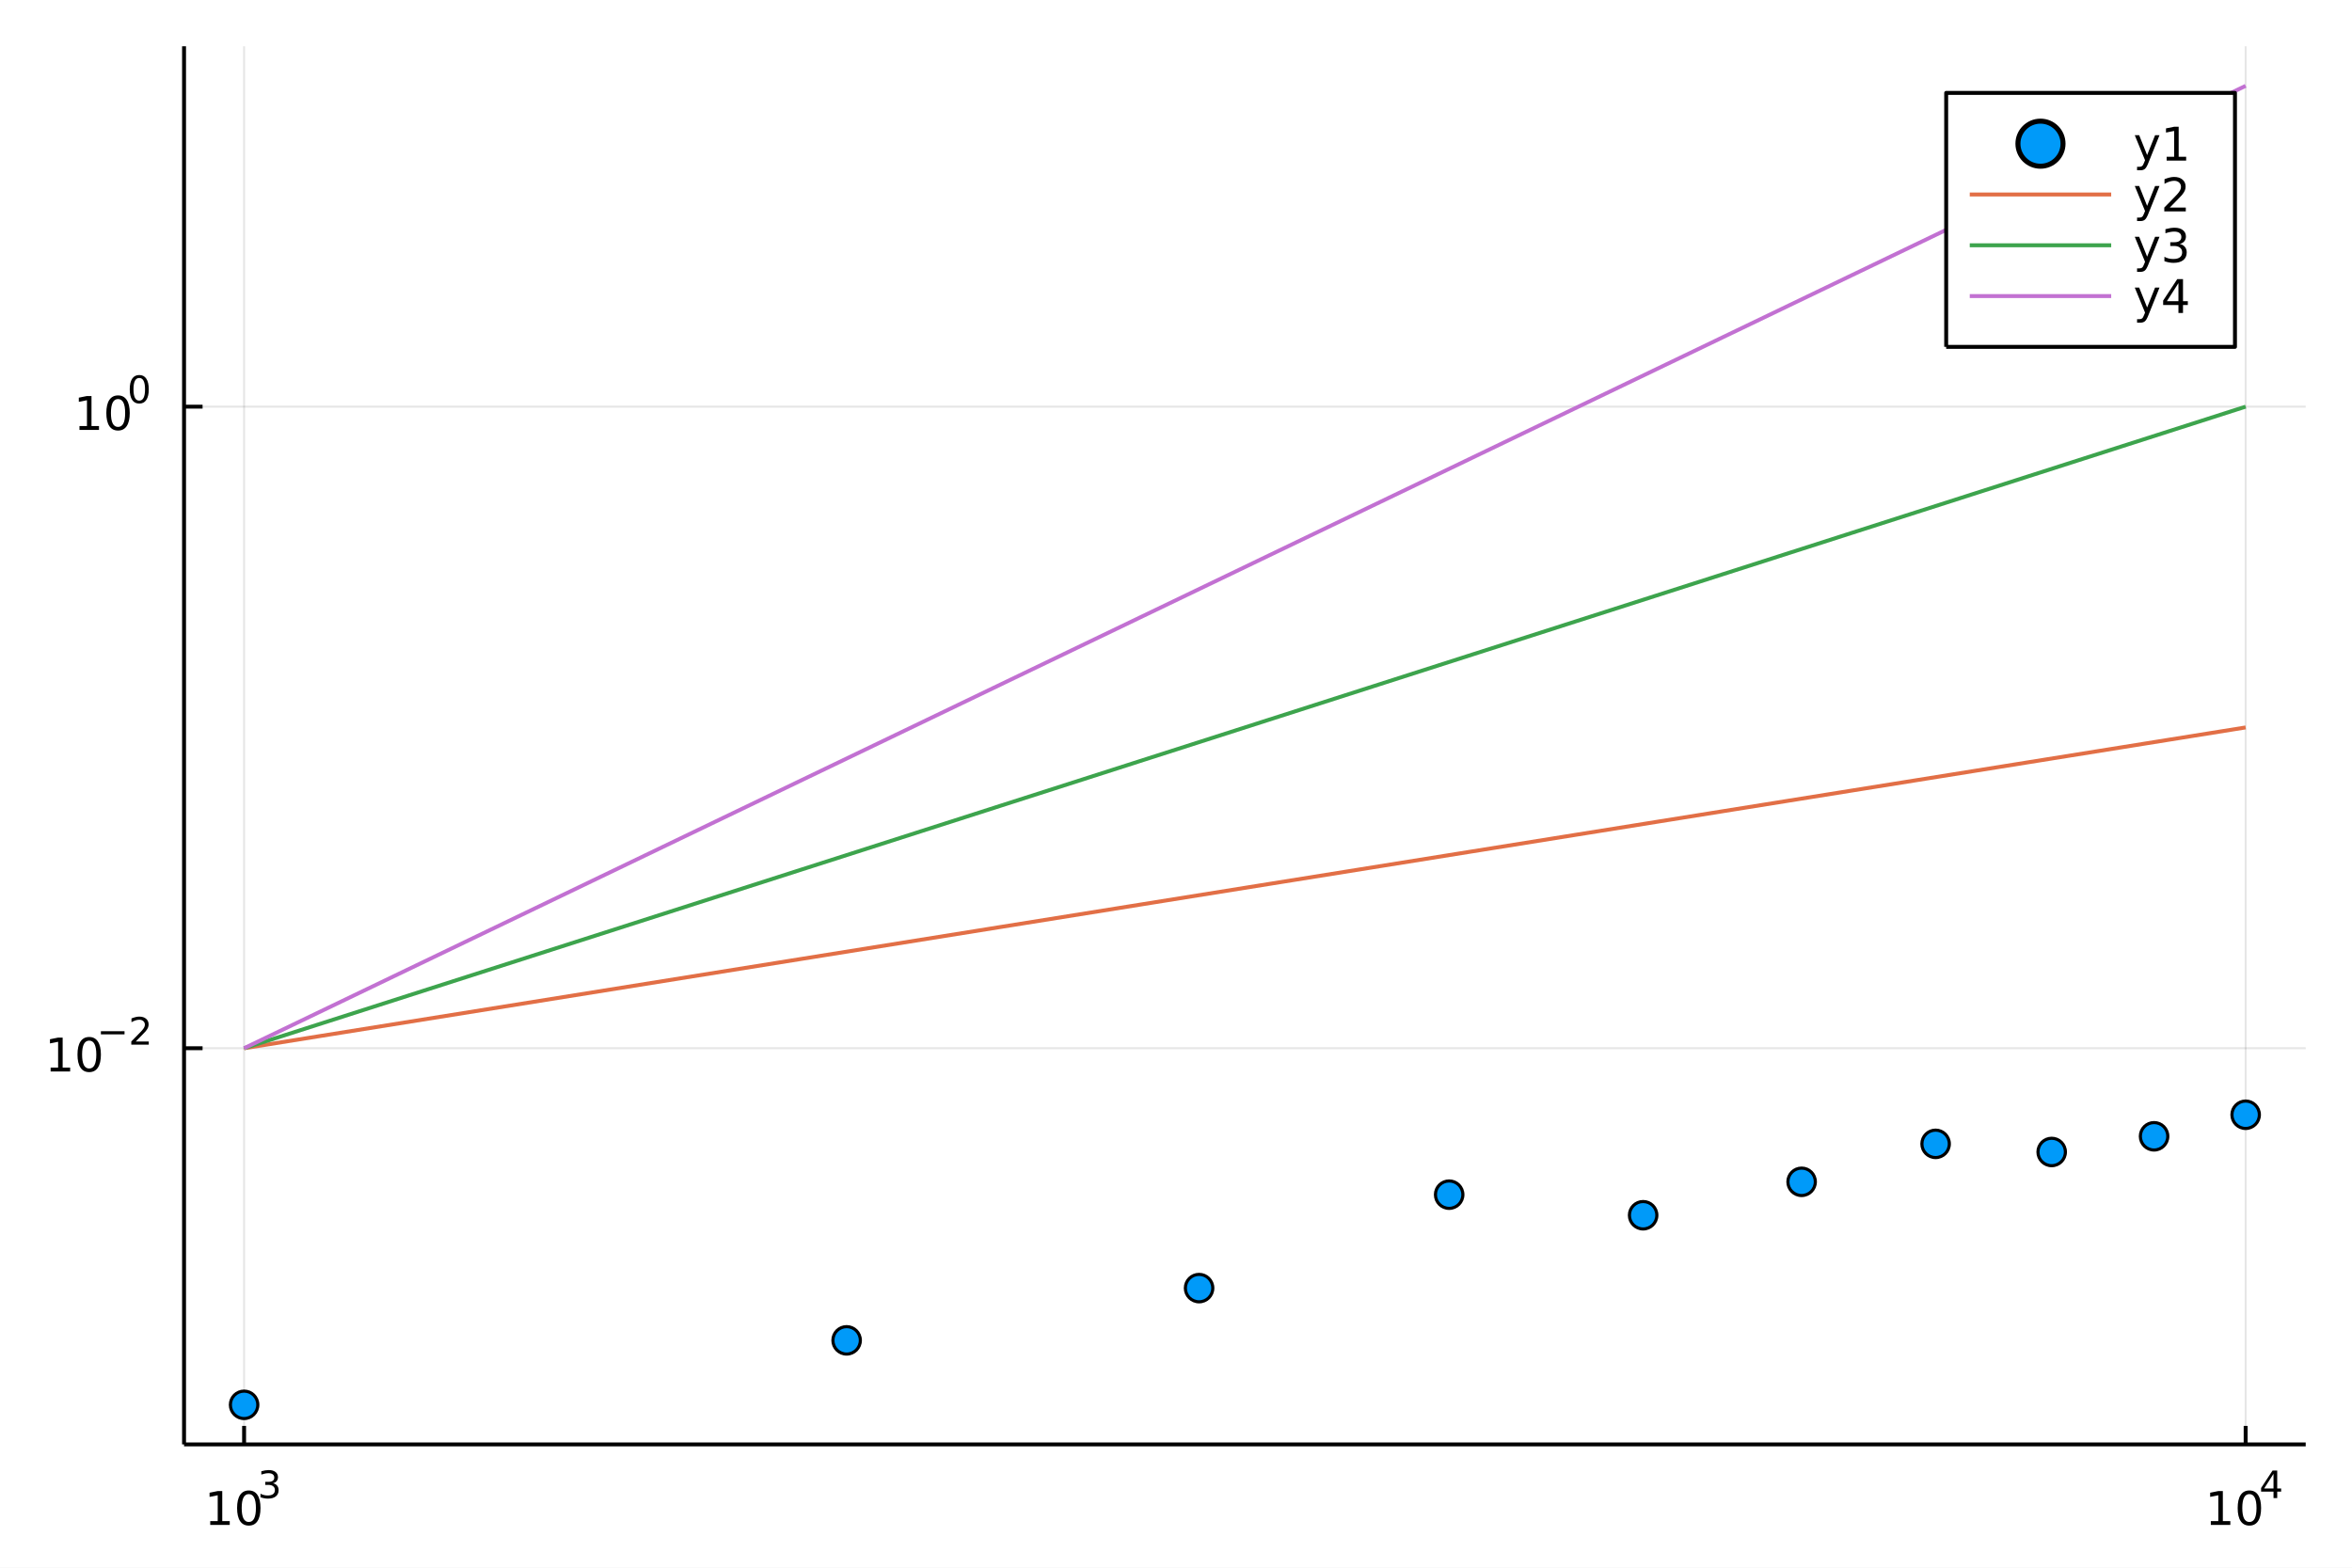
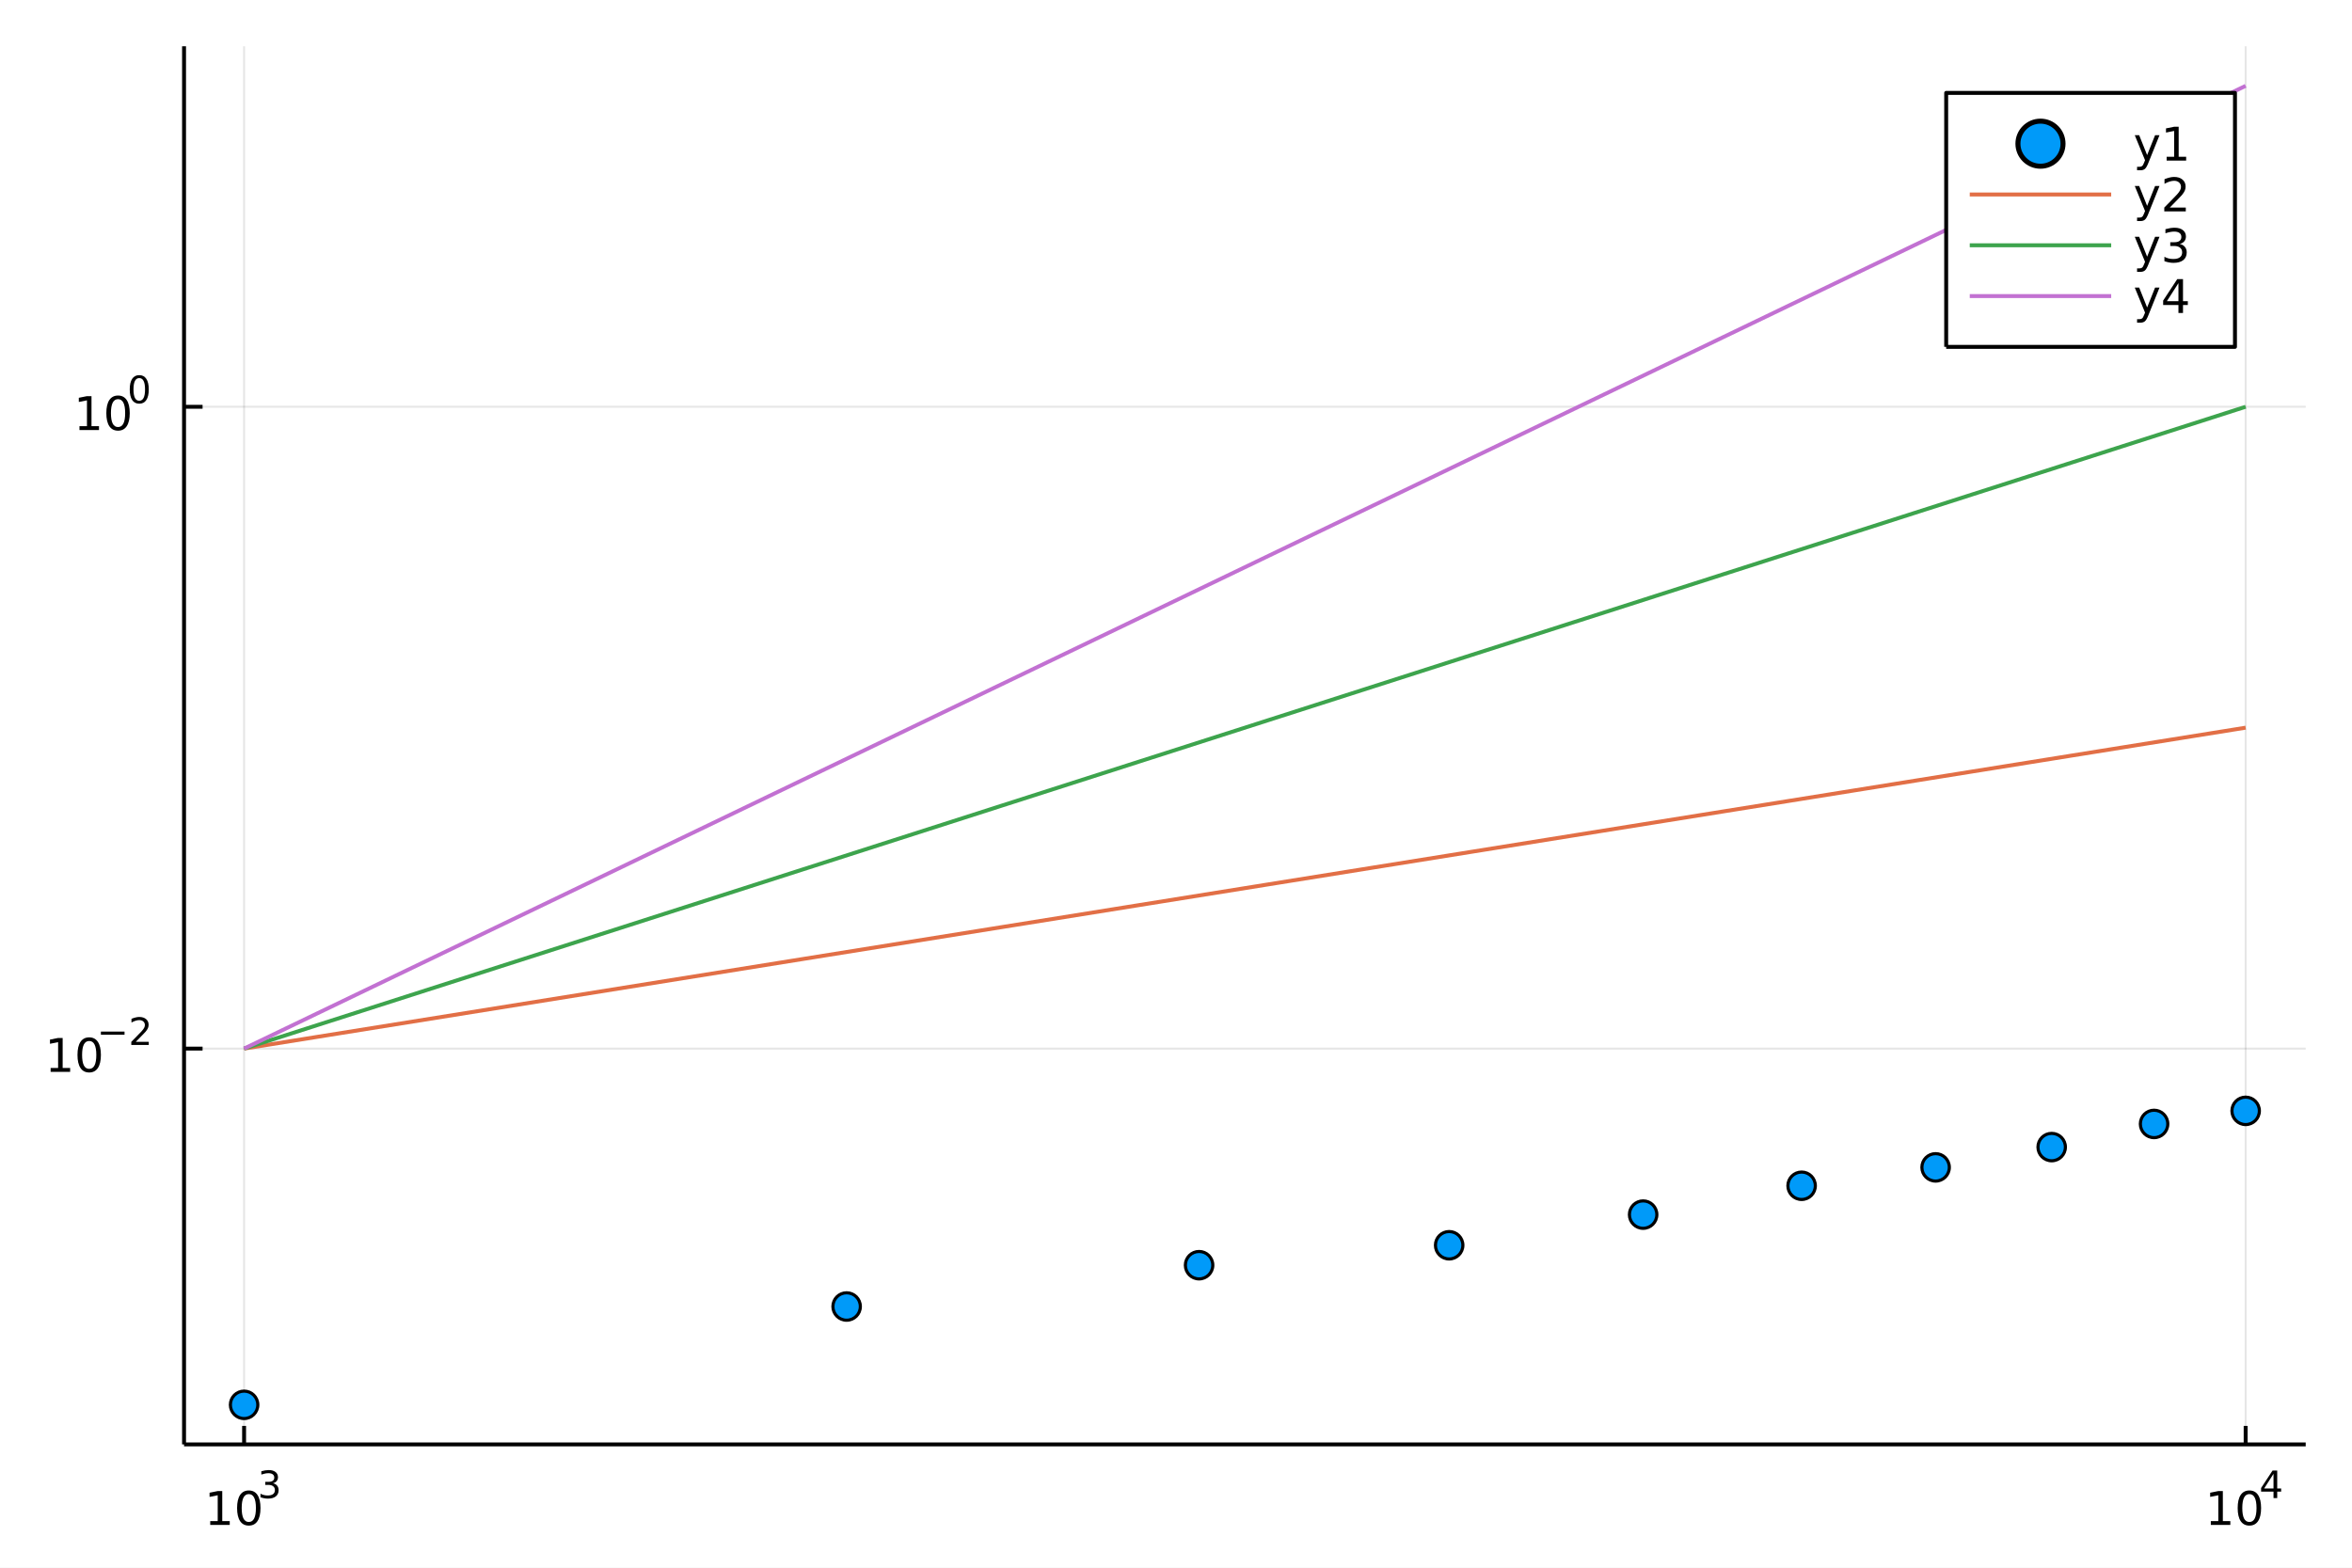
<svg xmlns="http://www.w3.org/2000/svg" width="600" height="400" viewBox="0 0 2400 1600">
  <defs>
    <clipPath id="clip550">
      <rect x="0" y="0" width="2400" height="1600" />
    </clipPath>
  </defs>
  <path clip-path="url(#clip550)" d=" M0 1600 L2400 1600 L2400 0 L0 0  Z   " fill="#ffffff" fill-rule="evenodd" fill-opacity="1" />
  <defs>
    <clipPath id="clip551">
      <rect x="480" y="0" width="1681" height="1600" />
    </clipPath>
  </defs>
  <path clip-path="url(#clip550)" d=" M187.803 1474.16 L2352.76 1474.16 L2352.76 47.244 L187.803 47.244  Z   " fill="#ffffff" fill-rule="evenodd" fill-opacity="1" />
  <defs>
    <clipPath id="clip552">
      <rect x="187" y="47" width="2166" height="1428" />
    </clipPath>
  </defs>
  <polyline clip-path="url(#clip552)" style="stroke:#000000; stroke-linecap:butt; stroke-linejoin:round; stroke-width:2; stroke-opacity:0.1; fill:none" points="   249.075,1474.16 249.075,47.244    " />
  <polyline clip-path="url(#clip552)" style="stroke:#000000; stroke-linecap:butt; stroke-linejoin:round; stroke-width:2; stroke-opacity:0.1; fill:none" points="   2291.48,1474.16 2291.48,47.244    " />
  <polyline clip-path="url(#clip550)" style="stroke:#000000; stroke-linecap:butt; stroke-linejoin:round; stroke-width:4; stroke-opacity:1; fill:none" points="   187.803,1474.16 2352.76,1474.16    " />
  <polyline clip-path="url(#clip550)" style="stroke:#000000; stroke-linecap:butt; stroke-linejoin:round; stroke-width:4; stroke-opacity:1; fill:none" points="   249.075,1474.16 249.075,1455.27    " />
  <polyline clip-path="url(#clip550)" style="stroke:#000000; stroke-linecap:butt; stroke-linejoin:round; stroke-width:4; stroke-opacity:1; fill:none" points="   2291.48,1474.16 2291.48,1455.27    " />
  <path clip-path="url(#clip550)" d="M214.519 1552.44 L222.158 1552.44 L222.158 1526.07 L213.848 1527.74 L213.848 1523.48 L222.112 1521.81 L226.788 1521.81 L226.788 1552.44 L234.426 1552.44 L234.426 1556.37 L214.519 1556.37 L214.519 1552.44 Z" fill="#000000" fill-rule="evenodd" fill-opacity="1" />
  <path clip-path="url(#clip550)" d="M253.871 1524.89 Q250.26 1524.89 248.431 1528.46 Q246.625 1532 246.625 1539.13 Q246.625 1546.23 248.431 1549.8 Q250.26 1553.34 253.871 1553.34 Q257.505 1553.34 259.311 1549.8 Q261.139 1546.23 261.139 1539.13 Q261.139 1532 259.311 1528.46 Q257.505 1524.89 253.871 1524.89 M253.871 1521.19 Q259.681 1521.19 262.736 1525.79 Q265.815 1530.38 265.815 1539.13 Q265.815 1547.85 262.736 1552.46 Q259.681 1557.04 253.871 1557.04 Q248.061 1557.04 244.982 1552.46 Q241.926 1547.85 241.926 1539.13 Q241.926 1530.38 244.982 1525.79 Q248.061 1521.19 253.871 1521.19 Z" fill="#000000" fill-rule="evenodd" fill-opacity="1" />
  <path clip-path="url(#clip550)" d="M278.51 1513.82 Q281.237 1514.4 282.761 1516.25 Q284.303 1518.09 284.303 1520.8 Q284.303 1524.96 281.444 1527.23 Q278.586 1529.51 273.319 1529.51 Q271.551 1529.51 269.671 1529.15 Q267.809 1528.81 265.815 1528.12 L265.815 1524.45 Q267.395 1525.37 269.276 1525.84 Q271.157 1526.31 273.207 1526.31 Q276.78 1526.31 278.642 1524.9 Q280.523 1523.49 280.523 1520.8 Q280.523 1518.32 278.774 1516.92 Q277.043 1515.51 273.94 1515.51 L270.668 1515.51 L270.668 1512.39 L274.091 1512.39 Q276.893 1512.39 278.379 1511.28 Q279.865 1510.15 279.865 1508.05 Q279.865 1505.88 278.322 1504.74 Q276.799 1503.57 273.94 1503.57 Q272.379 1503.57 270.592 1503.91 Q268.806 1504.25 266.661 1504.96 L266.661 1501.58 Q268.824 1500.98 270.705 1500.67 Q272.605 1500.37 274.279 1500.37 Q278.604 1500.37 281.125 1502.35 Q283.645 1504.3 283.645 1507.65 Q283.645 1509.98 282.31 1511.6 Q280.974 1513.2 278.51 1513.82 Z" fill="#000000" fill-rule="evenodd" fill-opacity="1" />
  <path clip-path="url(#clip550)" d="M2255.94 1552.44 L2263.58 1552.44 L2263.58 1526.07 L2255.27 1527.74 L2255.27 1523.48 L2263.53 1521.81 L2268.21 1521.81 L2268.21 1552.44 L2275.85 1552.44 L2275.85 1556.37 L2255.94 1556.37 L2255.94 1552.44 Z" fill="#000000" fill-rule="evenodd" fill-opacity="1" />
  <path clip-path="url(#clip550)" d="M2295.29 1524.89 Q2291.68 1524.89 2289.85 1528.46 Q2288.05 1532 2288.05 1539.13 Q2288.05 1546.23 2289.85 1549.8 Q2291.68 1553.34 2295.29 1553.34 Q2298.93 1553.34 2300.73 1549.8 Q2302.56 1546.23 2302.56 1539.13 Q2302.56 1532 2300.73 1528.46 Q2298.93 1524.89 2295.29 1524.89 M2295.29 1521.19 Q2301.1 1521.19 2304.16 1525.79 Q2307.24 1530.38 2307.24 1539.13 Q2307.24 1547.85 2304.16 1552.46 Q2301.1 1557.04 2295.29 1557.04 Q2289.48 1557.04 2286.4 1552.46 Q2283.35 1547.85 2283.35 1539.13 Q2283.35 1530.38 2286.4 1525.79 Q2289.48 1521.19 2295.29 1521.19 Z" fill="#000000" fill-rule="evenodd" fill-opacity="1" />
  <path clip-path="url(#clip550)" d="M2319.91 1504.19 L2310.32 1519.18 L2319.91 1519.18 L2319.91 1504.19 M2318.92 1500.88 L2323.69 1500.88 L2323.69 1519.18 L2327.7 1519.18 L2327.7 1522.34 L2323.69 1522.34 L2323.69 1528.96 L2319.91 1528.96 L2319.91 1522.34 L2307.24 1522.34 L2307.24 1518.67 L2318.92 1500.88 Z" fill="#000000" fill-rule="evenodd" fill-opacity="1" />
-   <polyline clip-path="url(#clip552)" style="stroke:#000000; stroke-linecap:butt; stroke-linejoin:round; stroke-width:2; stroke-opacity:0.1; fill:none" points="   187.803,1069.83 2352.76,1069.83    " />
-   <polyline clip-path="url(#clip552)" style="stroke:#000000; stroke-linecap:butt; stroke-linejoin:round; stroke-width:2; stroke-opacity:0.1; fill:none" points="   187.803,415.03 2352.76,415.03    " />
+   <polyline clip-path="url(#clip552)" style="stroke:#000000; stroke-linecap:butt; stroke-linejoin:round; stroke-width:2; stroke-opacity:0.1; fill:none" points="   187.803,1070.2 2352.76,1070.2    " />
+   <polyline clip-path="url(#clip552)" style="stroke:#000000; stroke-linecap:butt; stroke-linejoin:round; stroke-width:2; stroke-opacity:0.1; fill:none" points="   187.803,415.153 2352.76,415.153    " />
  <polyline clip-path="url(#clip550)" style="stroke:#000000; stroke-linecap:butt; stroke-linejoin:round; stroke-width:4; stroke-opacity:1; fill:none" points="   187.803,1474.16 187.803,47.244    " />
-   <polyline clip-path="url(#clip550)" style="stroke:#000000; stroke-linecap:butt; stroke-linejoin:round; stroke-width:4; stroke-opacity:1; fill:none" points="   187.803,1069.83 206.701,1069.83    " />
-   <polyline clip-path="url(#clip550)" style="stroke:#000000; stroke-linecap:butt; stroke-linejoin:round; stroke-width:4; stroke-opacity:1; fill:none" points="   187.803,415.03 206.701,415.03    " />
-   <path clip-path="url(#clip550)" d="M51.663 1089.62 L59.302 1089.62 L59.302 1063.26 L50.992 1064.93 L50.992 1060.67 L59.256 1059 L63.932 1059 L63.932 1089.62 L71.571 1089.62 L71.571 1093.56 L51.663 1093.56 L51.663 1089.62 Z" fill="#000000" fill-rule="evenodd" fill-opacity="1" />
-   <path clip-path="url(#clip550)" d="M91.015 1062.08 Q87.404 1062.08 85.575 1065.64 Q83.77 1069.19 83.77 1076.31 Q83.77 1083.42 85.575 1086.99 Q87.404 1090.53 91.015 1090.53 Q94.649 1090.53 96.455 1086.99 Q98.284 1083.42 98.284 1076.31 Q98.284 1069.19 96.455 1065.64 Q94.649 1062.08 91.015 1062.08 M91.015 1058.37 Q96.825 1058.37 99.881 1062.98 Q102.959 1067.56 102.959 1076.31 Q102.959 1085.04 99.881 1089.65 Q96.825 1094.23 91.015 1094.23 Q85.205 1094.23 82.126 1089.65 Q79.071 1085.04 79.071 1076.31 Q79.071 1067.56 82.126 1062.98 Q85.205 1058.37 91.015 1058.37 Z" fill="#000000" fill-rule="evenodd" fill-opacity="1" />
-   <path clip-path="url(#clip550)" d="M102.959 1052.48 L127.071 1052.48 L127.071 1055.67 L102.959 1055.67 L102.959 1052.48 Z" fill="#000000" fill-rule="evenodd" fill-opacity="1" />
-   <path clip-path="url(#clip550)" d="M138.544 1062.95 L151.803 1062.95 L151.803 1066.15 L133.973 1066.15 L133.973 1062.95 Q136.136 1060.71 139.86 1056.95 Q143.603 1053.17 144.562 1052.08 Q146.387 1050.03 147.101 1048.62 Q147.835 1047.19 147.835 1045.82 Q147.835 1043.58 146.255 1042.17 Q144.694 1040.76 142.174 1040.76 Q140.387 1040.76 138.393 1041.38 Q136.418 1042 134.162 1043.26 L134.162 1039.42 Q136.456 1038.5 138.45 1038.03 Q140.443 1037.56 142.098 1037.56 Q146.462 1037.56 149.057 1039.74 Q151.653 1041.93 151.653 1045.57 Q151.653 1047.3 150.994 1048.87 Q150.355 1050.41 148.644 1052.51 Q148.173 1053.06 145.653 1055.67 Q143.133 1058.27 138.544 1062.95 Z" fill="#000000" fill-rule="evenodd" fill-opacity="1" />
-   <path clip-path="url(#clip550)" d="M81.098 434.822 L88.736 434.822 L88.736 408.457 L80.426 410.123 L80.426 405.864 L88.69 404.197 L93.366 404.197 L93.366 434.822 L101.005 434.822 L101.005 438.757 L81.098 438.757 L81.098 434.822 Z" fill="#000000" fill-rule="evenodd" fill-opacity="1" />
-   <path clip-path="url(#clip550)" d="M120.449 407.276 Q116.838 407.276 115.009 410.841 Q113.204 414.383 113.204 421.512 Q113.204 428.619 115.009 432.183 Q116.838 435.725 120.449 435.725 Q124.083 435.725 125.889 432.183 Q127.718 428.619 127.718 421.512 Q127.718 414.383 125.889 410.841 Q124.083 407.276 120.449 407.276 M120.449 403.572 Q126.259 403.572 129.315 408.179 Q132.394 412.762 132.394 421.512 Q132.394 430.239 129.315 434.845 Q126.259 439.429 120.449 439.429 Q114.639 439.429 111.56 434.845 Q108.505 430.239 108.505 421.512 Q108.505 412.762 111.56 408.179 Q114.639 403.572 120.449 403.572 Z" fill="#000000" fill-rule="evenodd" fill-opacity="1" />
-   <path clip-path="url(#clip550)" d="M142.098 385.769 Q139.164 385.769 137.679 388.665 Q136.212 391.542 136.212 397.335 Q136.212 403.109 137.679 406.006 Q139.164 408.883 142.098 408.883 Q145.051 408.883 146.518 406.006 Q148.004 403.109 148.004 397.335 Q148.004 391.542 146.518 388.665 Q145.051 385.769 142.098 385.769 M142.098 382.759 Q146.819 382.759 149.302 386.502 Q151.803 390.226 151.803 397.335 Q151.803 404.426 149.302 408.169 Q146.819 411.893 142.098 411.893 Q137.378 411.893 134.876 408.169 Q132.394 404.426 132.394 397.335 Q132.394 390.226 134.876 386.502 Q137.378 382.759 142.098 382.759 Z" fill="#000000" fill-rule="evenodd" fill-opacity="1" />
+   <polyline clip-path="url(#clip550)" style="stroke:#000000; stroke-linecap:butt; stroke-linejoin:round; stroke-width:4; stroke-opacity:1; fill:none" points="   187.803,1070.2 206.701,1070.2    " />
+   <polyline clip-path="url(#clip550)" style="stroke:#000000; stroke-linecap:butt; stroke-linejoin:round; stroke-width:4; stroke-opacity:1; fill:none" points="   187.803,415.153 206.701,415.153    " />
+   <path clip-path="url(#clip550)" d="M51.663 1089.99 L59.302 1089.99 L59.302 1063.63 L50.992 1065.3 L50.992 1061.04 L59.256 1059.37 L63.932 1059.37 L63.932 1089.99 L71.571 1089.99 L71.571 1093.93 L51.663 1093.93 L51.663 1089.99 Z" fill="#000000" fill-rule="evenodd" fill-opacity="1" />
+   <path clip-path="url(#clip550)" d="M91.015 1062.45 Q87.404 1062.45 85.575 1066.01 Q83.77 1069.56 83.77 1076.68 Q83.77 1083.79 85.575 1087.36 Q87.404 1090.9 91.015 1090.9 Q94.649 1090.9 96.455 1087.36 Q98.284 1083.79 98.284 1076.68 Q98.284 1069.56 96.455 1066.01 Q94.649 1062.45 91.015 1062.45 M91.015 1058.75 Q96.825 1058.75 99.881 1063.35 Q102.959 1067.93 102.959 1076.68 Q102.959 1085.41 99.881 1090.02 Q96.825 1094.6 91.015 1094.6 Q85.205 1094.6 82.126 1090.02 Q79.071 1085.41 79.071 1076.68 Q79.071 1067.93 82.126 1063.35 Q85.205 1058.75 91.015 1058.75 Z" fill="#000000" fill-rule="evenodd" fill-opacity="1" />
+   <path clip-path="url(#clip550)" d="M102.959 1052.85 L127.071 1052.85 L127.071 1056.04 L102.959 1056.04 L102.959 1052.85 Z" fill="#000000" fill-rule="evenodd" fill-opacity="1" />
+   <path clip-path="url(#clip550)" d="M138.544 1063.32 L151.803 1063.32 L151.803 1066.52 L133.973 1066.52 L133.973 1063.32 Q136.136 1061.08 139.86 1057.32 Q143.603 1053.54 144.562 1052.45 Q146.387 1050.4 147.101 1048.99 Q147.835 1047.56 147.835 1046.19 Q147.835 1043.95 146.255 1042.54 Q144.694 1041.13 142.174 1041.13 Q140.387 1041.13 138.393 1041.75 Q136.418 1042.37 134.162 1043.63 L134.162 1039.79 Q136.456 1038.87 138.45 1038.4 Q140.443 1037.93 142.098 1037.93 Q146.462 1037.93 149.057 1040.11 Q151.653 1042.3 151.653 1045.94 Q151.653 1047.67 150.994 1049.24 Q150.355 1050.78 148.644 1052.88 Q148.173 1053.43 145.653 1056.04 Q143.133 1058.64 138.544 1063.32 Z" fill="#000000" fill-rule="evenodd" fill-opacity="1" />
+   <path clip-path="url(#clip550)" d="M81.098 434.946 L88.736 434.946 L88.736 408.58 L80.426 410.247 L80.426 405.988 L88.69 404.321 L93.366 404.321 L93.366 434.946 L101.005 434.946 L101.005 438.881 L81.098 438.881 L81.098 434.946 Z" fill="#000000" fill-rule="evenodd" fill-opacity="1" />
+   <path clip-path="url(#clip550)" d="M120.449 407.4 Q116.838 407.4 115.009 410.964 Q113.204 414.506 113.204 421.636 Q113.204 428.742 115.009 432.307 Q116.838 435.848 120.449 435.848 Q124.083 435.848 125.889 432.307 Q127.718 428.742 127.718 421.636 Q127.718 414.506 125.889 410.964 Q124.083 407.4 120.449 407.4 M120.449 403.696 Q126.259 403.696 129.315 408.302 Q132.394 412.886 132.394 421.636 Q132.394 430.362 129.315 434.969 Q126.259 439.552 120.449 439.552 Q114.639 439.552 111.56 434.969 Q108.505 430.362 108.505 421.636 Q108.505 412.886 111.56 408.302 Q114.639 403.696 120.449 403.696 Z" fill="#000000" fill-rule="evenodd" fill-opacity="1" />
+   <path clip-path="url(#clip550)" d="M142.098 385.892 Q139.164 385.892 137.679 388.788 Q136.212 391.666 136.212 397.459 Q136.212 403.233 137.679 406.129 Q139.164 409.007 142.098 409.007 Q145.051 409.007 146.518 406.129 Q148.004 403.233 148.004 397.459 Q148.004 391.666 146.518 388.788 Q145.051 385.892 142.098 385.892 M142.098 382.883 Q146.819 382.883 149.302 386.625 Q151.803 390.349 151.803 397.459 Q151.803 404.549 149.302 408.292 Q146.819 412.016 142.098 412.016 Q137.378 412.016 134.876 408.292 Q132.394 404.549 132.394 397.459 Q132.394 390.349 134.876 386.625 Q137.378 382.883 142.098 382.883 Z" fill="#000000" fill-rule="evenodd" fill-opacity="1" />
  <circle clip-path="url(#clip552)" cx="249.075" cy="1433.78" r="14" fill="#009af9" fill-rule="evenodd" fill-opacity="1" stroke="#000000" stroke-opacity="1" stroke-width="3.2" />
-   <circle clip-path="url(#clip552)" cx="863.902" cy="1367.98" r="14" fill="#009af9" fill-rule="evenodd" fill-opacity="1" stroke="#000000" stroke-opacity="1" stroke-width="3.2" />
-   <circle clip-path="url(#clip552)" cx="1223.55" cy="1314.65" r="14" fill="#009af9" fill-rule="evenodd" fill-opacity="1" stroke="#000000" stroke-opacity="1" stroke-width="3.2" />
-   <circle clip-path="url(#clip552)" cx="1478.73" cy="1219.28" r="14" fill="#009af9" fill-rule="evenodd" fill-opacity="1" stroke="#000000" stroke-opacity="1" stroke-width="3.2" />
-   <circle clip-path="url(#clip552)" cx="1676.66" cy="1240.29" r="14" fill="#009af9" fill-rule="evenodd" fill-opacity="1" stroke="#000000" stroke-opacity="1" stroke-width="3.2" />
-   <circle clip-path="url(#clip552)" cx="1838.38" cy="1206.17" r="14" fill="#009af9" fill-rule="evenodd" fill-opacity="1" stroke="#000000" stroke-opacity="1" stroke-width="3.2" />
-   <circle clip-path="url(#clip552)" cx="1975.11" cy="1167.43" r="14" fill="#009af9" fill-rule="evenodd" fill-opacity="1" stroke="#000000" stroke-opacity="1" stroke-width="3.2" />
-   <circle clip-path="url(#clip552)" cx="2093.55" cy="1175.72" r="14" fill="#009af9" fill-rule="evenodd" fill-opacity="1" stroke="#000000" stroke-opacity="1" stroke-width="3.2" />
-   <circle clip-path="url(#clip552)" cx="2198.03" cy="1159.72" r="14" fill="#009af9" fill-rule="evenodd" fill-opacity="1" stroke="#000000" stroke-opacity="1" stroke-width="3.2" />
-   <circle clip-path="url(#clip552)" cx="2291.48" cy="1137.73" r="14" fill="#009af9" fill-rule="evenodd" fill-opacity="1" stroke="#000000" stroke-opacity="1" stroke-width="3.2" />
-   <polyline clip-path="url(#clip552)" style="stroke:#e26f46; stroke-linecap:butt; stroke-linejoin:round; stroke-width:4; stroke-opacity:1; fill:none" points="   249.075,1069.83 323.799,1057.85 818.677,978.524 1021.54,946.005 1162.96,923.335 1294.68,902.221 1400.9,885.193 1502.22,868.952 1606.74,852.197 1690.3,838.802    1757.61,828.012 1825.61,817.112 1889.12,806.931 1954.42,796.462 2012.39,787.17 2068.9,778.112 2113.82,770.91 2165.76,762.585 2211.95,755.18 2281.28,744.067    2291.48,742.431    " />
-   <polyline clip-path="url(#clip552)" style="stroke:#3da44d; stroke-linecap:butt; stroke-linejoin:round; stroke-width:4; stroke-opacity:1; fill:none" points="   249.075,1069.83 323.799,1045.88 818.677,887.216 1021.54,822.178 1162.96,776.838 1294.68,734.609 1400.9,700.553 1502.22,668.071 1606.74,634.561 1690.3,607.771    1757.61,586.192 1825.61,564.392 1889.12,544.029 1954.42,523.092 2012.39,504.508 2068.9,486.392 2113.82,471.988 2165.76,455.338 2211.95,440.529 2281.28,418.301    2291.48,415.03    " />
-   <polyline clip-path="url(#clip552)" style="stroke:#c271d2; stroke-linecap:butt; stroke-linejoin:round; stroke-width:4; stroke-opacity:1; fill:none" points="   249.075,1069.83 323.799,1033.9 818.677,795.908 1021.54,698.351 1162.96,630.341 1294.68,566.997 1400.9,515.913 1502.22,467.19 1606.74,416.925 1690.3,376.741    1757.61,344.371 1825.61,311.672 1889.12,281.127 1954.42,249.722 2012.39,221.845 2068.9,194.671 2113.82,173.066 2140.17,160.396 2165.76,148.091 2189.15,136.839    2211.95,125.877 2247.29,108.881 2281.28,92.536 2286.4,90.075 2291.48,87.629    " />
+   <circle clip-path="url(#clip552)" cx="863.902" cy="1333.43" r="14" fill="#009af9" fill-rule="evenodd" fill-opacity="1" stroke="#000000" stroke-opacity="1" stroke-width="3.2" />
+   <circle clip-path="url(#clip552)" cx="1223.55" cy="1291.27" r="14" fill="#009af9" fill-rule="evenodd" fill-opacity="1" stroke="#000000" stroke-opacity="1" stroke-width="3.2" />
+   <circle clip-path="url(#clip552)" cx="1478.73" cy="1270.92" r="14" fill="#009af9" fill-rule="evenodd" fill-opacity="1" stroke="#000000" stroke-opacity="1" stroke-width="3.2" />
+   <circle clip-path="url(#clip552)" cx="1676.66" cy="1239.64" r="14" fill="#009af9" fill-rule="evenodd" fill-opacity="1" stroke="#000000" stroke-opacity="1" stroke-width="3.2" />
+   <circle clip-path="url(#clip552)" cx="1838.38" cy="1210.2" r="14" fill="#009af9" fill-rule="evenodd" fill-opacity="1" stroke="#000000" stroke-opacity="1" stroke-width="3.2" />
+   <circle clip-path="url(#clip552)" cx="1975.11" cy="1191.43" r="14" fill="#009af9" fill-rule="evenodd" fill-opacity="1" stroke="#000000" stroke-opacity="1" stroke-width="3.2" />
+   <circle clip-path="url(#clip552)" cx="2093.55" cy="1170.72" r="14" fill="#009af9" fill-rule="evenodd" fill-opacity="1" stroke="#000000" stroke-opacity="1" stroke-width="3.2" />
+   <circle clip-path="url(#clip552)" cx="2198.03" cy="1147.1" r="14" fill="#009af9" fill-rule="evenodd" fill-opacity="1" stroke="#000000" stroke-opacity="1" stroke-width="3.2" />
+   <circle clip-path="url(#clip552)" cx="2291.48" cy="1133.75" r="14" fill="#009af9" fill-rule="evenodd" fill-opacity="1" stroke="#000000" stroke-opacity="1" stroke-width="3.2" />
+   <polyline clip-path="url(#clip552)" style="stroke:#e26f46; stroke-linecap:butt; stroke-linejoin:round; stroke-width:4; stroke-opacity:1; fill:none" points="   249.075,1070.2 323.799,1058.22 818.677,978.86 1021.54,946.329 1162.96,923.65 1294.68,902.528 1400.9,885.493 1502.22,869.246 1606.74,852.485 1690.3,839.085    1757.61,828.291 1825.61,817.387 1889.12,807.202 1954.42,796.729 2012.39,787.434 2068.9,778.372 2113.82,771.168 2165.76,762.84 2211.95,755.432 2281.28,744.314    2291.48,742.678    " />
+   <polyline clip-path="url(#clip552)" style="stroke:#3da44d; stroke-linecap:butt; stroke-linejoin:round; stroke-width:4; stroke-opacity:1; fill:none" points="   249.075,1070.2 323.799,1046.24 818.677,887.518 1021.54,822.455 1162.96,777.098 1294.68,734.853 1400.9,700.784 1502.22,668.289 1606.74,634.767 1690.3,607.967    1757.61,586.38 1825.61,564.572 1889.12,544.201 1954.42,523.256 2012.39,504.665 2068.9,486.542 2113.82,472.133 2165.76,455.477 2211.95,440.662 2281.28,418.426    2291.48,415.153    " />
+   <polyline clip-path="url(#clip552)" style="stroke:#c271d2; stroke-linecap:butt; stroke-linejoin:round; stroke-width:4; stroke-opacity:1; fill:none" points="   249.075,1070.2 323.799,1034.25 818.677,796.175 1021.54,698.581 1162.96,630.546 1294.68,567.178 1400.9,516.075 1502.22,467.333 1606.74,417.049 1690.3,376.85    1757.61,344.468 1825.61,311.756 1889.12,281.2 1954.42,249.783 2012.39,221.896 2068.9,194.711 2113.82,173.098 2140.17,160.423 2165.76,148.114 2189.15,136.858    2211.95,125.891 2247.29,108.889 2281.28,92.538 2286.4,90.076 2291.48,87.629    " />
  <path clip-path="url(#clip550)" d=" M1985.9 354.008 L2280.59 354.008 L2280.59 94.808 L1985.9 94.808  Z   " fill="#ffffff" fill-rule="evenodd" fill-opacity="1" />
  <polyline clip-path="url(#clip550)" style="stroke:#000000; stroke-linecap:butt; stroke-linejoin:round; stroke-width:4; stroke-opacity:1; fill:none" points="   1985.9,354.008 2280.59,354.008 2280.59,94.808 1985.9,94.808 1985.9,354.008    " />
  <circle clip-path="url(#clip550)" cx="2082.12" cy="146.648" r="23" fill="#009af9" fill-rule="evenodd" fill-opacity="1" stroke="#000000" stroke-opacity="1" stroke-width="5.12" />
  <path clip-path="url(#clip550)" d="M2192.18 166.336 Q2190.37 170.965 2188.66 172.377 Q2186.95 173.789 2184.08 173.789 L2180.68 173.789 L2180.68 170.224 L2183.18 170.224 Q2184.93 170.224 2185.91 169.391 Q2186.88 168.558 2188.06 165.456 L2188.82 163.511 L2178.34 138.002 L2182.85 138.002 L2190.95 158.28 L2199.06 138.002 L2203.57 138.002 L2192.18 166.336 Z" fill="#000000" fill-rule="evenodd" fill-opacity="1" />
  <path clip-path="url(#clip550)" d="M2210.86 159.993 L2218.5 159.993 L2218.5 133.627 L2210.19 135.294 L2210.19 131.035 L2218.45 129.368 L2223.13 129.368 L2223.13 159.993 L2230.77 159.993 L2230.77 163.928 L2210.86 163.928 L2210.86 159.993 Z" fill="#000000" fill-rule="evenodd" fill-opacity="1" />
  <polyline clip-path="url(#clip550)" style="stroke:#e26f46; stroke-linecap:butt; stroke-linejoin:round; stroke-width:4; stroke-opacity:1; fill:none" points="   2009.95,198.488 2154.28,198.488    " />
  <path clip-path="url(#clip550)" d="M2192.18 218.176 Q2190.37 222.805 2188.66 224.217 Q2186.95 225.629 2184.08 225.629 L2180.68 225.629 L2180.68 222.064 L2183.18 222.064 Q2184.93 222.064 2185.91 221.231 Q2186.88 220.398 2188.06 217.296 L2188.82 215.351 L2178.34 189.842 L2182.85 189.842 L2190.95 210.12 L2199.06 189.842 L2203.57 189.842 L2192.18 218.176 Z" fill="#000000" fill-rule="evenodd" fill-opacity="1" />
  <path clip-path="url(#clip550)" d="M2214.08 211.833 L2230.4 211.833 L2230.4 215.768 L2208.45 215.768 L2208.45 211.833 Q2211.12 209.078 2215.7 204.449 Q2220.3 199.796 2221.49 198.453 Q2223.73 195.93 2224.61 194.194 Q2225.51 192.435 2225.51 190.745 Q2225.51 187.99 2223.57 186.254 Q2221.65 184.518 2218.55 184.518 Q2216.35 184.518 2213.89 185.282 Q2211.46 186.046 2208.68 187.597 L2208.68 182.875 Q2211.51 181.741 2213.96 181.162 Q2216.42 180.583 2218.45 180.583 Q2223.82 180.583 2227.02 183.268 Q2230.21 185.953 2230.21 190.444 Q2230.21 192.574 2229.4 194.495 Q2228.62 196.393 2226.51 198.986 Q2225.93 199.657 2222.83 202.875 Q2219.73 206.069 2214.08 211.833 Z" fill="#000000" fill-rule="evenodd" fill-opacity="1" />
  <polyline clip-path="url(#clip550)" style="stroke:#3da44d; stroke-linecap:butt; stroke-linejoin:round; stroke-width:4; stroke-opacity:1; fill:none" points="   2009.95,250.328 2154.28,250.328    " />
  <path clip-path="url(#clip550)" d="M2192.18 270.016 Q2190.37 274.645 2188.66 276.057 Q2186.95 277.469 2184.08 277.469 L2180.68 277.469 L2180.68 273.904 L2183.18 273.904 Q2184.93 273.904 2185.91 273.071 Q2186.88 272.238 2188.06 269.136 L2188.82 267.191 L2178.34 241.682 L2182.85 241.682 L2190.95 261.96 L2199.06 241.682 L2203.57 241.682 L2192.18 270.016 Z" fill="#000000" fill-rule="evenodd" fill-opacity="1" />
  <path clip-path="url(#clip550)" d="M2224.22 248.974 Q2227.57 249.692 2229.45 251.96 Q2231.35 254.229 2231.35 257.562 Q2231.35 262.678 2227.83 265.478 Q2224.31 268.279 2217.83 268.279 Q2215.65 268.279 2213.34 267.84 Q2211.05 267.423 2208.59 266.566 L2208.59 262.053 Q2210.54 263.187 2212.85 263.766 Q2215.17 264.344 2217.69 264.344 Q2222.09 264.344 2224.38 262.608 Q2226.69 260.872 2226.69 257.562 Q2226.69 254.506 2224.54 252.793 Q2222.41 251.057 2218.59 251.057 L2214.56 251.057 L2214.56 247.215 L2218.78 247.215 Q2222.23 247.215 2224.05 245.849 Q2225.88 244.46 2225.88 241.868 Q2225.88 239.205 2223.99 237.793 Q2222.11 236.358 2218.59 236.358 Q2216.67 236.358 2214.47 236.775 Q2212.27 237.192 2209.63 238.071 L2209.63 233.905 Q2212.3 233.164 2214.61 232.793 Q2216.95 232.423 2219.01 232.423 Q2224.33 232.423 2227.43 234.854 Q2230.54 237.261 2230.54 241.381 Q2230.54 244.252 2228.89 246.242 Q2227.25 248.21 2224.22 248.974 Z" fill="#000000" fill-rule="evenodd" fill-opacity="1" />
  <polyline clip-path="url(#clip550)" style="stroke:#c271d2; stroke-linecap:butt; stroke-linejoin:round; stroke-width:4; stroke-opacity:1; fill:none" points="   2009.95,302.168 2154.28,302.168    " />
  <path clip-path="url(#clip550)" d="M2192.18 321.856 Q2190.37 326.485 2188.66 327.897 Q2186.95 329.309 2184.08 329.309 L2180.68 329.309 L2180.68 325.744 L2183.18 325.744 Q2184.93 325.744 2185.91 324.911 Q2186.88 324.078 2188.06 320.976 L2188.82 319.031 L2178.34 293.522 L2182.85 293.522 L2190.95 313.8 L2199.06 293.522 L2203.57 293.522 L2192.18 321.856 Z" fill="#000000" fill-rule="evenodd" fill-opacity="1" />
  <path clip-path="url(#clip550)" d="M2222.9 288.962 L2211.09 307.411 L2222.9 307.411 L2222.9 288.962 M2221.67 284.888 L2227.55 284.888 L2227.55 307.411 L2232.48 307.411 L2232.48 311.3 L2227.55 311.3 L2227.55 319.448 L2222.9 319.448 L2222.9 311.3 L2207.3 311.3 L2207.3 306.786 L2221.67 284.888 Z" fill="#000000" fill-rule="evenodd" fill-opacity="1" />
</svg>
